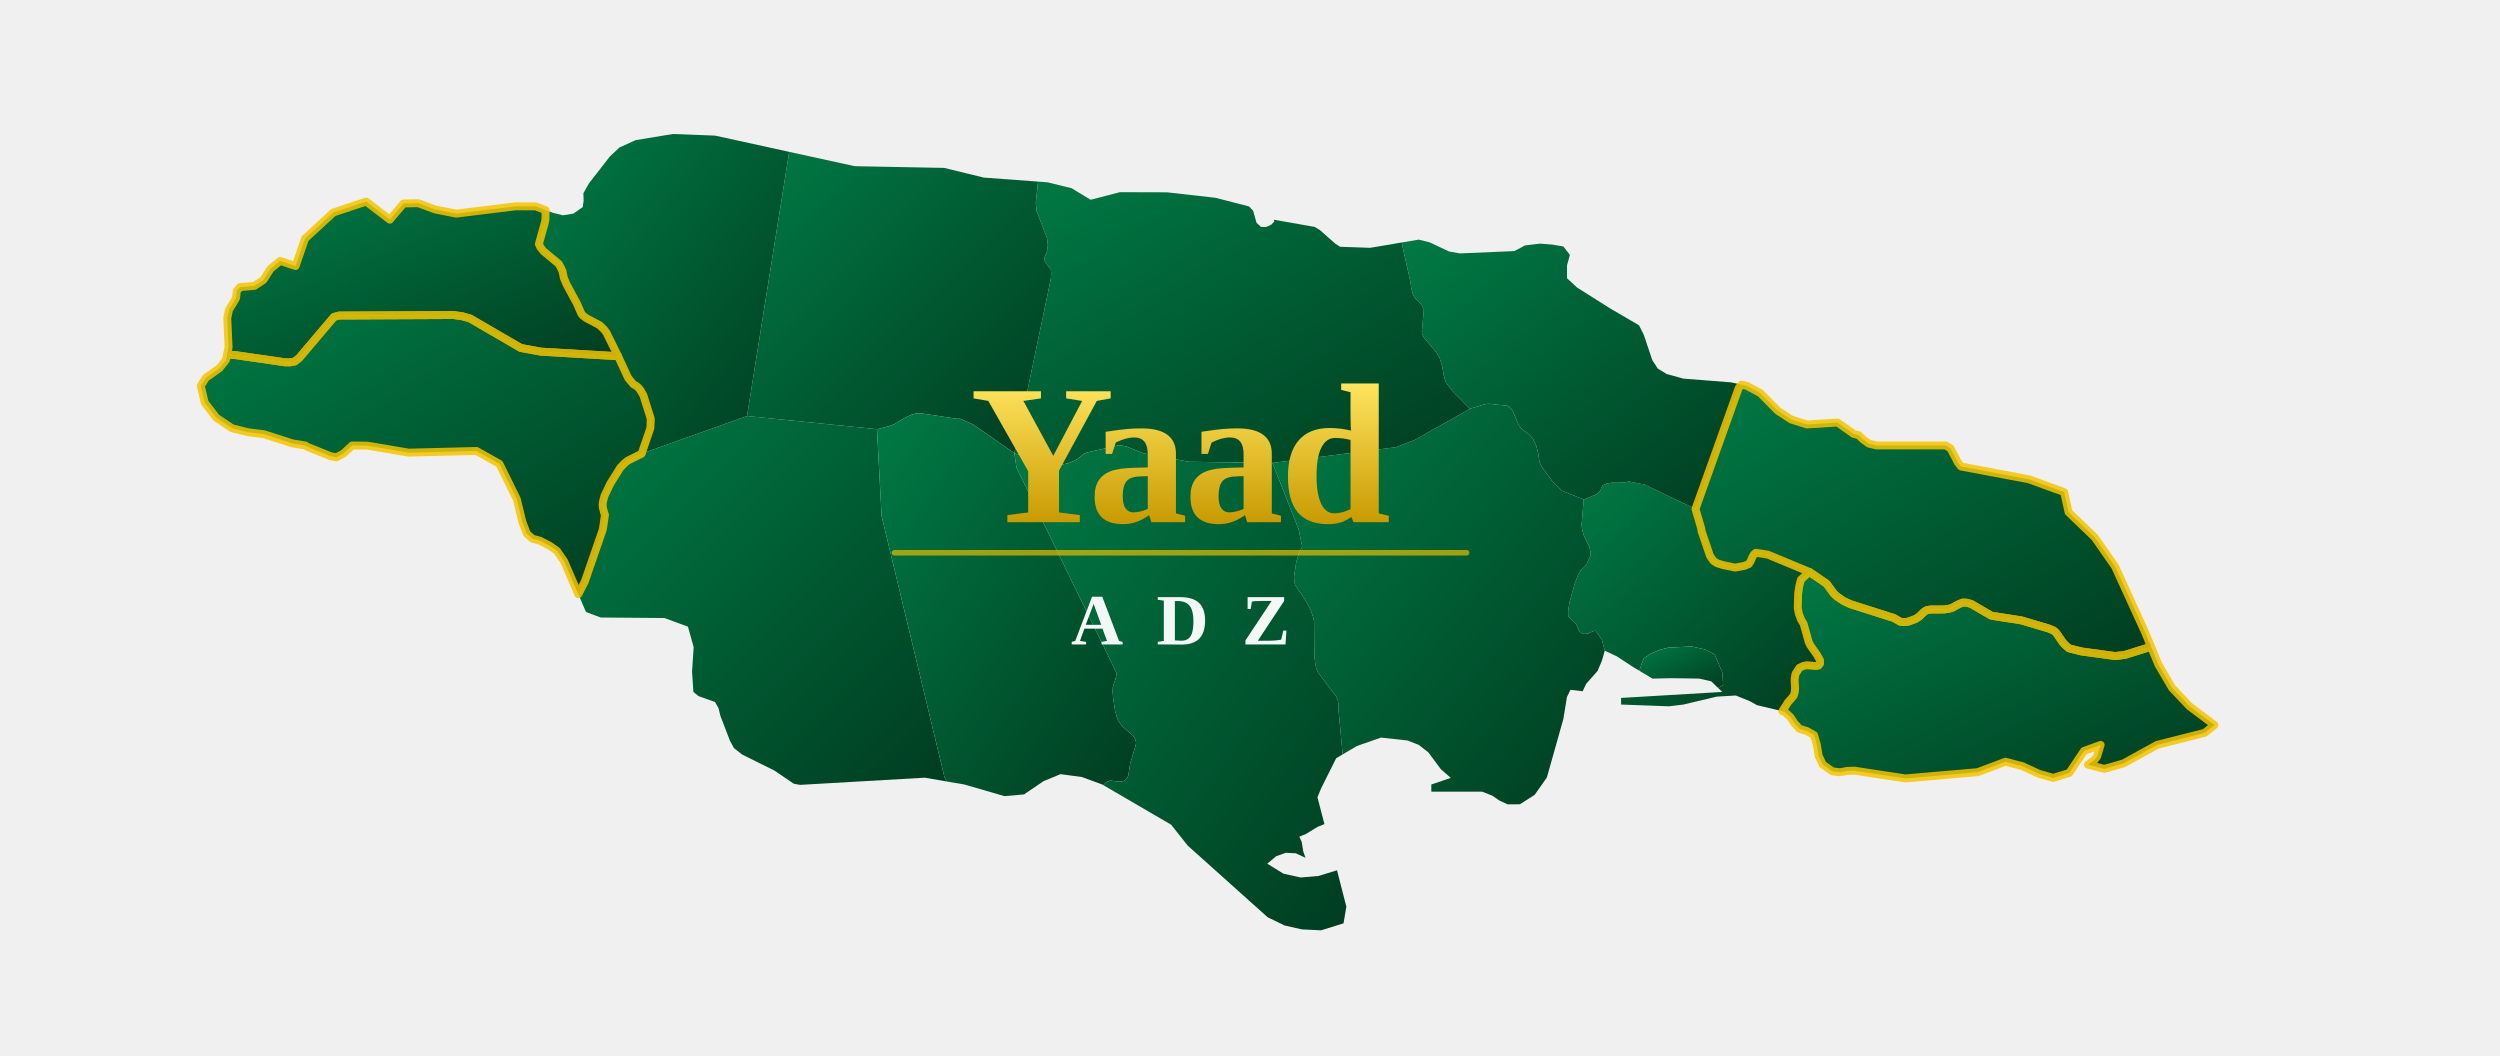
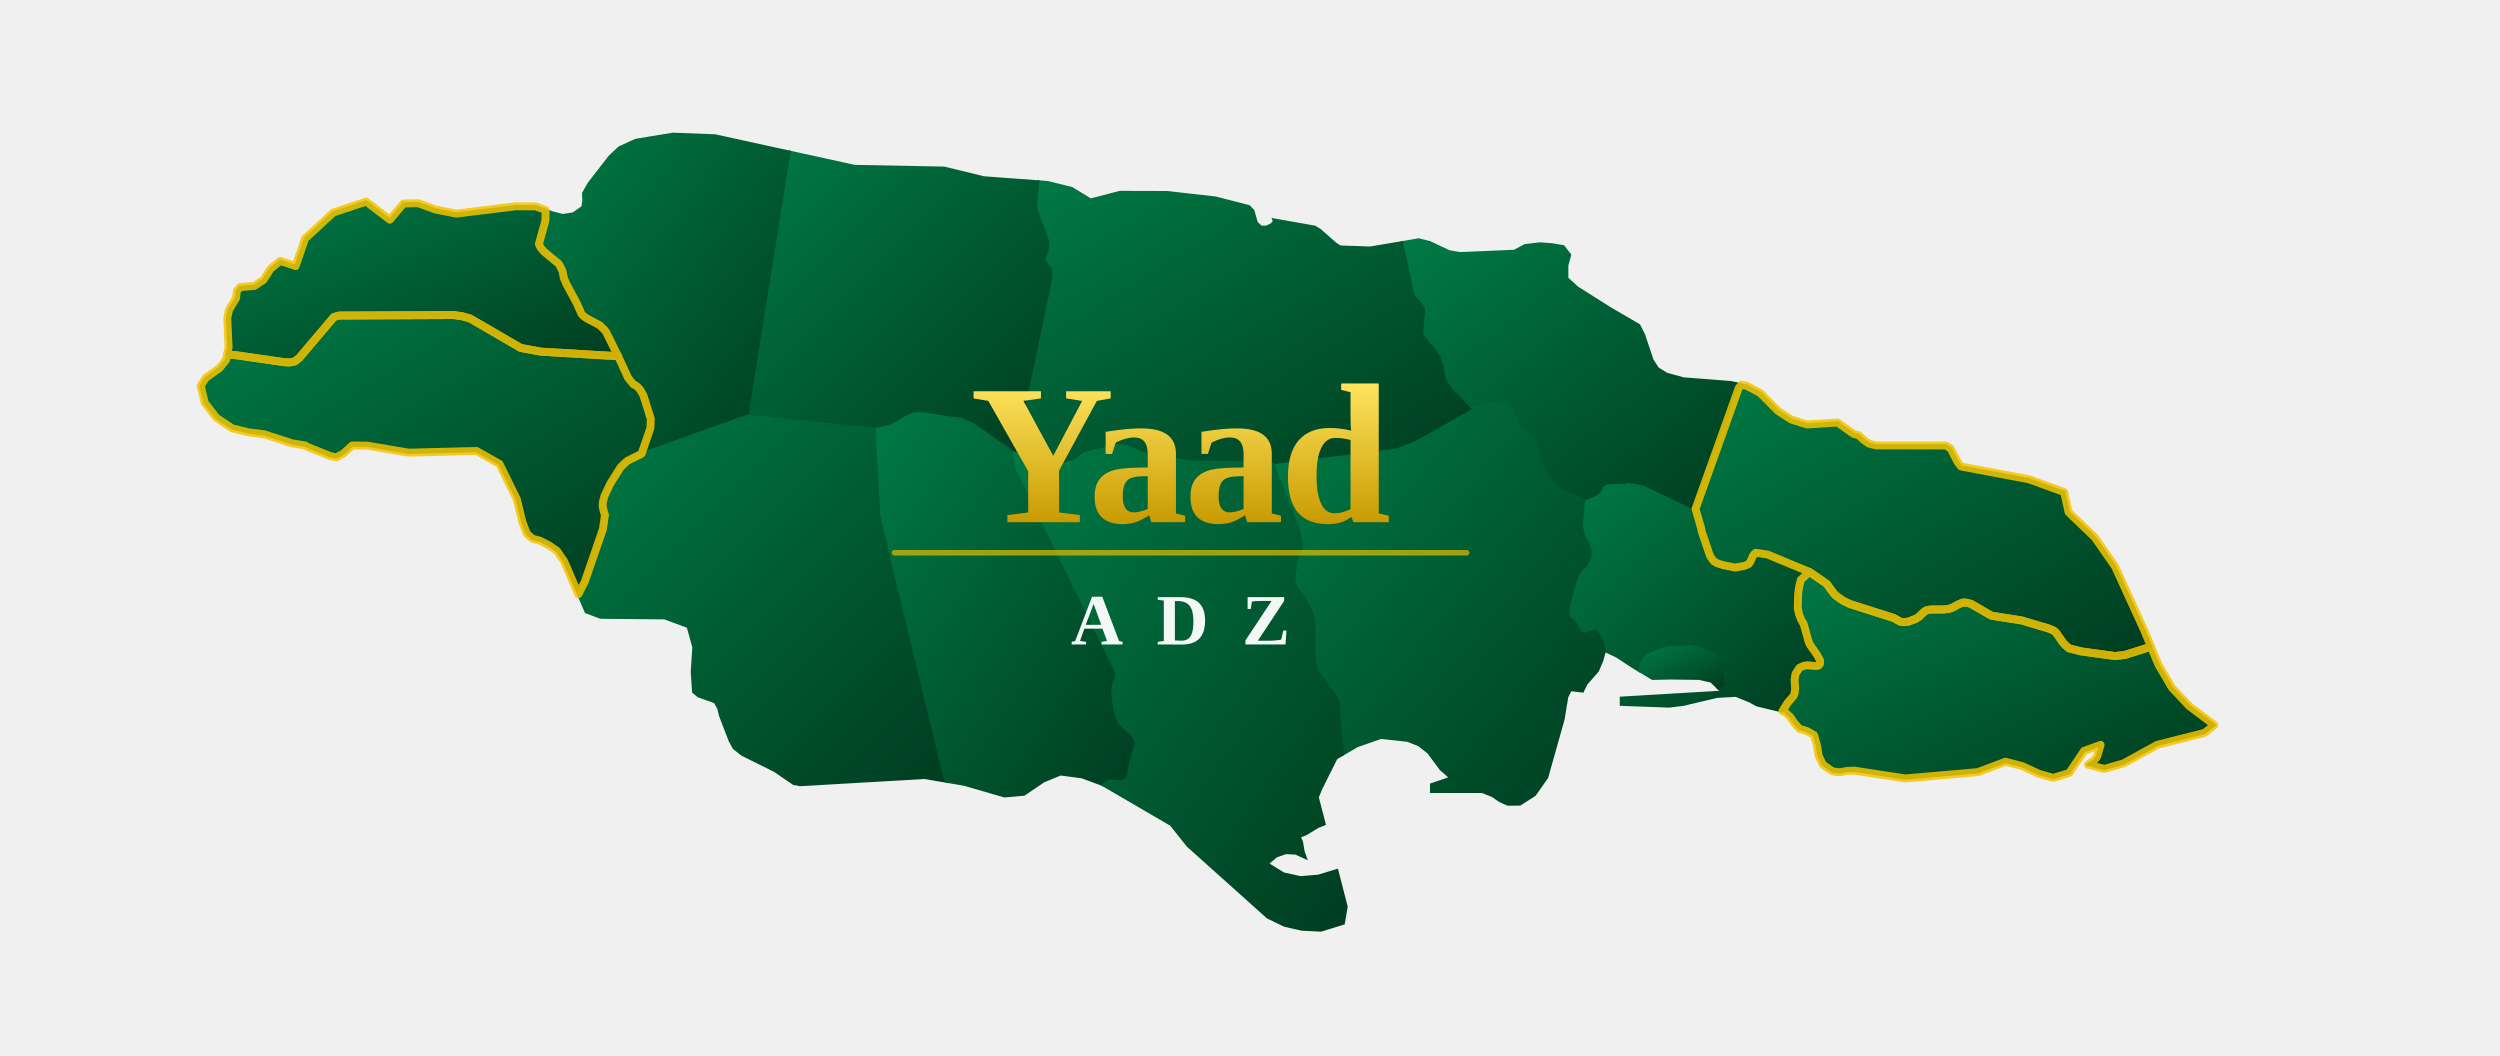
- <svg xmlns="http://www.w3.org/2000/svg" viewBox="0 0 900 380" style="height:38px;width:auto;display:block;" aria-label="Yaad Adz">
+ <svg xmlns="http://www.w3.org/2000/svg" viewBox="0 0 900 380" aria-label="Yaad Adz">
  <g id="jamaica">
    <defs>
      <linearGradient id="nig" x1="0%" y1="0%" x2="100%" y2="100%">
        <stop offset="0%" style="stop-color:#007a45" />
        <stop offset="100%" style="stop-color:#003d20" />
      </linearGradient>
      <linearGradient id="ngg" x1="0%" y1="0%" x2="0%" y2="100%">
        <stop offset="0%" style="stop-color:#ffe45e" />
        <stop offset="100%" style="stop-color:#c89a00" />
      </linearGradient>
    </defs>
    <g transform="translate(72,48) scale(0.95)">
-       <path fill="url(#nig)" stroke="none" d="m 645.668,185.221 1.63,-0.16 2.83,-1.05 1.35,-0.89 1.56,-1.51 0.7,-0.57 0.82,-0.42 1.42,-0.17 4.92,-0.03 1.75,-0.24 1.25,-0.34 2.34,-1.29 1.77,-0.75 1.42,0.07 1.73,0.45 7.67,4.46 11.41,1.79 10.33,3.07 1.86,0.78 0.65,0.53 0.59,0.7 2.28,3.32 0.97,1.02 1.36,1.17 4.73,1.18 12.72,1.74 3.67,-0.43 9.73,-3.03 0.21,-0.07 2.8,6.77 5.14,8.78 6.56,6.96 9.51,7.15 -3.64,2.95 -18.03,4.57 -12.71,6.99 -7.28,2.12 -6.22,-1.61 2.43,-1.76 0.98,-1.25 1.36,-4.49 -6.3,2.31 -5.6,8.35 -6.08,1.85 -5.41,-1.55 -6.29,-2.91 -6.4,-1.65 -10.48,3.94 -27.43,2.38 -19.36,-2.95 -2.81,0.12 -2.63,0.51 -2.85,-0.38 -3.62,-2.52 -1.58,-3.31 -0.71,-4.24 -1.05,-3.64 -2.72,-1.55 -2.81,-0.87 -1.88,-2.06 -1.62,-2.44 -2.16,-1.93 -0.83,-0.2 2.1,-3.31 2.2,-2.53 0.37,-1.17 0.17,-1.6 -0.2,-3.42 0.35,-2.13 1.54,-2.33 1.36,-0.64 1.4,-0.3 3.47,0.3 0.97,-0.18 0.55,-0.71 0,-1.26 -1.13,-2.08 -2.52,-3.58 -0.62,-1.22 -1.92,-6.88 -0.96,-1.63 -0.81,-2.08 -0.47,-2.26 0.14,-5.52 0.45,-2.98 0.6,-2.32 3.21,-2.97 6.54,4.49 2.65,3.62 0.64,0.65 0.73,0.63 2.31,1.58 2.63,1.25 16.52,5.25 2.46,1.42 1.32,0.14 z" />
-       <path fill="url(#nig)" stroke="none" d="m 566.718,142.331 2.18,7.45 0.12,0.93 3.12,9.21 0.43,0.78 1.07,1.43 1.3,0.79 2.26,0.7 4.52,0.94 3.51,-0.64 1.68,-0.7 0.7,-1.08 0.78,-1.82 0.52,-0.8 0.67,-0.57 4.53,0.69 15.76,6.55 -3.21,2.97 -0.6,2.32 -0.45,2.98 -0.14,5.52 0.47,2.26 0.81,2.08 0.96,1.63 1.92,6.88 0.62,1.22 2.52,3.58 1.13,2.08 0,1.26 -0.55,0.71 -0.97,0.18 -3.47,-0.3 -1.4,0.3 -1.36,0.64 -1.54,2.33 -0.35,2.13 0.2,3.42 -0.17,1.6 -0.37,1.17 -2.2,2.53 -2.1,3.31 -9.65,-2.32 -2.61,-1.46 -5.37,-2.18 -7.24,0.43 -12.63,3 -5.4,0.66 -18.2,-0.66 0,-2.51 38.33,-2.27 -1.59,-1.53 1.93,-1.09 -0.31,-4.77 -2.92,-6.81 -3.45,-1.83 -5.18,-1.21 -9,0.45 -2.97,0.78 -3.47,1.43 -2.71,1.77 -0.6,1.35 -1.15,3.42 -2.3,-1.37 -6.21,-4.07 -4.58,-2.17 -1.13,-4.24 -2.38,-3.31 -0.93,0.2 -1.8,0.8 -0.87,0.2 -0.97,0 -0.82,-0.32 -0.64,-0.57 -0.47,-0.77 -0.64,-1.67 -0.37,-0.58 -0.3,-0.39 -2.53,-2.28 -0.04,-2.07 0.48,-3.2 2.07,-7.41 1.21,-3.07 1.07,-1.93 0.7,-0.53 0.65,-0.61 0.59,-0.7 0.45,-0.8 1.18,-2.64 0.06,-1.4 -0.34,-1.81 -2.31,-4.81 -0.55,-2.32 -0.17,-1.42 0.82,-9.62 4.74,-1.95 0.79,-0.65 0.85,-0.98 0.36,-0.95 0.47,-0.88 1.35,-0.61 2.13,-0.37 4.45,-0.02 2,-0.43 5.84,1.15 19.38,9.25 z" />
-       <path fill="url(#nig)" stroke="none" d="m 584.168,95.251 -0.01,0 -1.04,1.19 -16.4,45.89 -19.38,-9.25 -5.84,-1.15 -2,0.43 -4.45,0.02 -2.13,0.37 -1.35,0.61 -0.47,0.88 -0.36,0.95 -0.85,0.98 -0.79,0.65 -4.74,1.95 -8.23,-3.34 -3.7,-3.61 -4.07,-5.62 -0.76,-1.57 -0.43,-3.12 -0.74,-2.97 -1.34,-2.86 -1.49,-1.62 -2.76,-2.02 -1.18,-1.62 -2.1,-5.04 -1.05,-1.33 -1.14,-0.83 -6.69,-0.73 -1.09,0.05 -1,0.2 -5.35,1.63 -6.69,-6.76 -2.32,-3.12 -0.42,-0.97 -0.56,-2.01 -0.49,-3.12 -1.07,-3.39 -1.48,-2.33 -4.33,-5.15 -0.73,-1.36 -0.13,-1.11 0.75,-8.24 -0.64,-1.38 -0.95,-1.34 -1.83,-1.77 -0.72,-1.3 -0.68,-2.64 -0.22,-1.91 -3.01,-13.45 -0.29,-1.66 6.4,-1.09 4.17,1.04 7.29,3.45 4.13,0.74 20.65,-0.88 4.02,-2.14 5.68,-0.69 4.61,0.36 4.26,0.72 2.48,3.2 -1.08,3.9 -0.01,4.96 3.89,3.56 12.42,7.84 10.97,6.41 1.8,3.57 3.24,9.65 2.07,3.18 3.34,2.05 6.35,1.76 18.06,1.41 3.99,0.89 z" />
-       <path fill="url(#nig)" stroke="none" d="m 524.358,138.771 -0.82,9.62 0.17,1.42 0.55,2.32 2.31,4.81 0.34,1.81 -0.06,1.4 -1.18,2.64 -0.45,0.8 -0.59,0.7 -0.65,0.61 -0.7,0.53 -1.07,1.93 -1.21,3.07 -2.07,7.41 -0.48,3.2 0.04,2.07 2.53,2.28 0.3,0.39 0.37,0.58 0.64,1.67 0.47,0.77 0.64,0.57 0.82,0.32 0.97,0 0.87,-0.2 1.8,-0.8 0.93,-0.2 2.38,3.31 1.13,4.24 -1.08,3.78 -1.64,3.88 -4.33,4.9 -1.34,2.82 -4.59,-0.55 -1.35,2.7 -1.37,8.37 -6.24,22.14 -4.63,6.59 -5.59,3.58 -4.6,0.04 -3.04,-1.38 -2.81,-1.91 -3.84,-1.52 -19.28,0 0,-2.72 7.37,-2.51 -3.76,-3.29 -4.72,-6.36 -3.66,-2.86 -4.26,-1.66 -10.05,-1.1 -9.11,3.18 -5.41,3.19 -1.64,-17.54 0.13,-1.19 -0.31,-1.54 -0.61,-1.64 -6.76,-9 -0.45,-0.86 -0.42,-1.01 -0.4,-2.13 -0.28,-2.81 -0.1,-12.81 -0.46,-1.85 -0.84,-2.42 -1.94,-3.62 -1.97,-2.96 -0.57,-0.67 -1.41,-2.23 -0.3,-1.32 -0.1,-1.8 0.81,-5.31 1,-3.43 1.3,-2.61 -1.38,-6.54 -9.91,-25.17 46.79,-5.95 7.1,-2.75 20.95,-11.82 5.35,-1.63 1,-0.2 1.09,-0.05 6.69,0.73 1.14,0.83 1.05,1.33 2.1,5.04 1.18,1.62 2.76,2.02 1.49,1.62 1.34,2.86 0.74,2.97 0.43,3.12 0.76,1.57 4.07,5.62 3.7,3.61 8.23,3.34 z" />
-       <path fill="url(#nig)" stroke="none" d="m 455.428,41.361 0.29,1.66 3.01,13.45 0.22,1.91 0.68,2.64 0.72,1.3 1.83,1.77 0.95,1.34 0.64,1.38 -0.75,8.24 0.13,1.11 0.73,1.36 4.33,5.15 1.48,2.33 1.07,3.39 0.49,3.12 0.56,2.01 0.42,0.97 2.32,3.12 6.69,6.76 -20.95,11.82 -7.1,2.75 -46.79,5.95 -31.59,-0.43 -17.12,-3.15 -6.72,-2.7 -1.79,-0.29 -1.44,-0.03 -11.83,2.7 -0.85,0.4 -2.44,1.93 -1.3,0.74 -2.49,1.03 -1.65,0.3 -1.52,0.07 -8.87,-1.53 -8.2,-2.72 13.85,-66.16 0.1,-1.8 -0.11,-1.68 -1.86,-2.32 -0.49,-1.04 -0.01,-1.32 0.94,-2.31 0.28,-2.13 -0.28,-2.66 -4,-10.41 -0.28,-3.02 0.76,-7.31 0.12,-0.76 3.6,0.27 9.11,2.25 7.19,4.37 11.07,-2.88 17.88,0.05 18.39,2.08 12.67,3.26 1.56,1.65 1.29,4.55 1.69,1.57 2.04,0.02 1.89,-0.9 1.11,-1.17 -0.27,-0.69 15.59,2.74 1.93,1.17 5.88,5.19 1.82,1.17 11.39,0.39 11.99,-2.02 z" />
-       <path fill="url(#nig)" stroke="none" d="m 736.908,188.671 2.43,5.88 -0.21,0.07 -9.73,3.03 -3.67,0.43 -12.72,-1.74 -4.73,-1.18 -1.36,-1.17 -0.97,-1.02 -2.28,-3.32 -0.59,-0.7 -0.65,-0.53 -1.86,-0.78 -10.33,-3.07 -11.41,-1.79 -7.67,-4.46 -1.73,-0.45 -1.42,-0.07 -1.77,0.75 -2.34,1.29 -1.25,0.34 -1.75,0.24 -4.92,0.03 -1.42,0.17 -0.82,0.42 -0.7,0.57 -1.56,1.51 -1.35,0.89 -2.83,1.05 -1.63,0.16 -1.32,-0.14 -2.46,-1.42 -16.52,-5.25 -2.63,-1.25 -2.31,-1.58 -0.73,-0.63 -0.64,-0.65 -2.65,-3.62 -6.54,-4.49 -15.76,-6.55 -4.53,-0.69 -0.67,0.57 -0.52,0.8 -0.78,1.82 -0.7,1.08 -1.68,0.7 -3.51,0.64 -4.52,-0.94 -2.26,-0.7 -1.3,-0.79 -1.07,-1.43 -0.43,-0.78 -3.12,-9.21 -0.12,-0.93 -2.18,-7.45 16.4,-45.89 1.04,-1.19 2,0.44 5.13,2.74 6.64,6.72 5.11,3.32 5.92,1.86 11.59,-0.74 6.07,4.3 1.94,0.5 1.75,1.68 2.14,1.52 2.88,0.69 26.2,0 1.83,1.11 2.74,5.26 1.27,1.61 25.68,4.84 13.35,4.85 1.7,7.63 9.91,9.52 7.7,11.05 11.19,24.52 z" />
-       <path fill="url(#nig)" stroke="none" d="m 575.258,210.161 -0.82,-0.79 -1.76,-1.71 -4.57,-1.04 -10.54,-0.15 -7.15,0.16 -4.99,-2.98 1.15,-3.42 0.6,-1.35 2.71,-1.77 3.47,-1.43 2.97,-0.78 9,-0.45 5.18,1.21 3.45,1.83 2.92,6.81 0.31,4.77 -1.93,1.09 z" />
-       <path fill="url(#nig)" stroke="none" d="m 158.438,84.461 3.82,8.25 2.01,2.42 0.86,0.44 0.72,0.54 0.63,0.69 0.53,0.7 1.03,1.83 2.79,8.88 -0.16,3.49 -3.32,9.71 -5.27,2.63 -1.2,0.99 -1.55,1.57 -3.84,6.13 -2.22,4.66 -0.58,2.27 -0.12,1.1 0.08,1.03 0.49,1.93 0.32,0.88 -0.79,5.44 -6.87,19.87 -2.43,4.74 -5.35,-12.44 -2.76,-4 -2.99,-2.08 -3.48,-1.78 -2.79,-0.73 -2.15,-1.93 -1.68,-4.43 -2.13,-8.7 -6.56,-13.31 -8.69,-4.89 -25.69,0.64 -15.69,-2.66 -5.73,-0.06 -3.28,3.02 -2.69,1.48 -2.35,-0.49 -8.59,-3.47 -0.87,-0.54 -4.88,-0.79 -10.74,-3.46 -6.02,-0.76 -6.13,-1.52 -5.94,-3.99 -4.37,-5.66 -1.54,-6.41 1.93,-3.05 5.17,-3.66 2.45,-3.08 0.44,-2.11 3.16,0.25 18.83,2.73 1.89,0.02 1.79,-0.36 1.72,-1.37 13.1,-15.48 1.98,-0.53 43.33,-0.2 3.23,0.45 3.05,0.86 19.21,11.17 7.64,1.4 29.25,1.73 z" />
-       <path fill="url(#nig)" stroke="none" d="m 317.608,18.291 -0.12,0.76 -0.76,7.31 0.28,3.02 4,10.41 0.28,2.66 -0.28,2.13 -0.94,2.31 0.01,1.32 0.49,1.04 1.86,2.32 0.11,1.68 -0.1,1.8 -13.85,66.16 -15.59,-10.87 -5,-2.21 -1.11,0.04 -13.34,-2.01 -2.01,-0.06 -1.95,0.53 -2.55,1.2 -3.87,2.36 -2.14,0.8 -4.49,1.13 -49.24,-4.99 15.88,-99.47 0.13,-0.64 24.77,5.43 33.95,0.65 15,3.67 20.58,1.52 z" />
-       <path fill="url(#nig)" stroke="none" d="m 223.308,7.021 -0.13,0.64 -15.88,99.47 -39.95,14.28 3.32,-9.71 0.16,-3.49 -2.79,-8.88 -1.03,-1.83 -0.53,-0.7 -0.63,-0.69 -0.72,-0.54 -0.86,-0.44 -2.01,-2.42 -3.82,-8.25 -4.43,-8.95 -0.87,-1.17 -1.73,-1.65 -4.87,-2.57 -1.26,-0.91 -0.72,-0.77 -1.74,-3.97 -3.94,-7.29 -0.98,-2.3 -0.54,-2.65 -0.86,-1.79 -0.58,-1 -5.68,-4.71 -1.19,-1.47 -0.63,-1.3 2.3,-8.25 0.19,-1.11 0.05,-3.5 2.7,0.99 3.86,0.97 3.98,-0.63 3.54,-2.51 0.34,-2.41 -0.1,-2.82 2.16,-3.8 7.9,-10.15 3.6,-3.37 6.16,-2.8 14.11,-2.32 15.99,0.61 28.1,6.16 z" />
-       <path fill="url(#nig)" stroke="none" d="m 256.538,112.121 1.76,32.93 23.81,98.91 0.86,1.65 -8.31,-1.43 -47.28,2.72 -2.39,-0.45 -7.27,-4.95 -12.28,-6.1 -3.08,-2.42 -1.52,-2.78 -3.62,-9.4 -0.73,-2.97 -1.32,-2.33 -6.24,-2.23 -1.96,-1.59 -0.51,-7.7 0.62,-9.25 -2.17,-7.78 -8.88,-3.27 -24.19,-0.21 -5.57,-2.08 -2.91,-6.75 2.43,-4.74 6.87,-19.87 0.79,-5.44 -0.32,-0.88 -0.49,-1.93 -0.08,-1.03 0.12,-1.1 0.58,-2.27 2.22,-4.66 3.84,-6.13 1.55,-1.57 1.2,-0.99 5.27,-2.63 39.95,-14.28 49.24,4.99 z" />
-       <path fill="url(#nig)" stroke="none" d="m 286.888,108.171 1.11,-0.04 5,2.21 15.59,10.87 0.83,5.47 37.98,77.98 -0.48,2.08 -0.98,2.89 -0.11,1.78 0.18,2.48 0.77,4.97 0.61,2.22 0.6,1.58 1.62,2.15 3.99,3.46 0.77,1.29 0.35,1.22 -0.15,1.16 -2.07,6.83 -0.71,4.48 -0.38,0.95 -0.58,0.68 -0.72,0.51 -0.92,0.2 -1.08,0.06 -3.11,-0.38 -1.01,0.31 -0.71,0.47 -0.99,0.93 -0.36,-0.21 -7.72,-2.85 -8.13,-1.08 -6.43,2.66 -7.39,5.01 -7.4,0.66 -15.23,-4.42 -6.66,-1.14 -0.86,-1.65 -23.81,-98.91 -1.76,-32.93 4.49,-1.13 2.14,-0.8 3.87,-2.36 2.55,-1.2 1.95,-0.53 2.01,0.06 13.34,2.01 z" />
-       <path fill="url(#nig)" stroke="none" d="m 130.958,29.101 -0.05,3.5 -0.19,1.11 -2.3,8.25 0.63,1.3 1.19,1.47 5.68,4.71 0.58,1 0.86,1.79 0.54,2.65 0.98,2.3 3.94,7.29 1.74,3.97 0.72,0.77 1.26,0.91 4.87,2.57 1.73,1.65 0.87,1.17 4.43,8.95 -29.25,-1.73 -7.64,-1.4 -19.21,-11.17 -3.05,-0.86 -3.23,-0.45 -43.33,0.2 -1.98,0.53 -13.1,15.48 -1.72,1.37 -1.79,0.36 -1.89,-0.02 -18.83,-2.73 -3.16,-0.25 0.58,-2.73 -0.5,-11.08 0.67,-3.14 2.65,-4.35 0.3,-2.77 1.22,-1.45 5.43,-0.45 3.4,-2.23 2.77,-4.31 3.6,-2.93 5.85,1.94 3.6,-10.41 10.71,-9.88 12.44,-4.13 8.97,6.85 5.18,-6.13 5.54,-0.12 6.48,2.39 7.93,1.57 22.58,-2.78 7.53,0.04 3.77,1.41 z" />
-       <path fill="url(#nig)" stroke="none" d="m 406.398,124.891 9.91,25.17 1.38,6.54 -1.3,2.61 -1,3.43 -0.81,5.31 0.1,1.8 0.3,1.32 1.41,2.23 0.57,0.67 1.97,2.96 1.94,3.62 0.84,2.42 0.46,1.85 0.1,12.81 0.28,2.81 0.4,2.13 0.42,1.01 0.45,0.86 6.76,9 0.61,1.64 0.31,1.54 -0.13,1.19 1.64,17.54 -2.46,1.46 -5.73,11.46 -1.36,3.34 2.64,10.16 -2.54,1.01 -4.43,2.7 -2.56,1.07 0.91,1.93 0.61,3.71 0.85,2.33 -3.73,-1.7 -3.75,-0.18 -3.64,1.29 -3.37,2.84 6.13,3.79 6.47,1.43 6.79,-0.57 7.03,-2.15 3.54,13.78 -1.07,6.32 -8.53,2.65 -7.27,-0.36 -6.51,-1.47 -6.44,-3.12 -30.3,-27.16 -6.28,-7.92 -25.72,-15 0.99,-0.93 0.71,-0.47 1.01,-0.31 3.11,0.38 1.08,-0.06 0.92,-0.2 0.72,-0.51 0.58,-0.68 0.38,-0.95 0.71,-4.48 2.07,-6.83 0.15,-1.16 -0.35,-1.22 -0.77,-1.29 -3.99,-3.46 -1.62,-2.15 -0.6,-1.58 -0.61,-2.22 -0.77,-4.97 -0.18,-2.48 0.11,-1.78 0.98,-2.89 0.48,-2.08 -37.98,-77.98 -0.83,-5.47 8.2,2.72 8.87,1.53 1.52,-0.07 1.65,-0.3 2.49,-1.03 1.3,-0.74 2.44,-1.93 0.85,-0.4 11.83,-2.7 1.44,0.03 1.79,0.29 6.72,2.7 17.12,3.15 31.59,0.43 z" />
+       <path fill="url(#nig)" stroke="url(#nig)" stroke-width="1" d="m 645.668,185.221 1.63,-0.16 2.83,-1.05 1.35,-0.89 1.56,-1.51 0.7,-0.57 0.82,-0.42 1.42,-0.17 4.92,-0.03 1.75,-0.24 1.25,-0.34 2.34,-1.29 1.77,-0.75 1.42,0.07 1.73,0.45 7.67,4.46 11.41,1.79 10.33,3.07 1.86,0.78 0.65,0.53 0.59,0.7 2.28,3.32 0.97,1.02 1.36,1.17 4.73,1.18 12.72,1.74 3.67,-0.43 9.73,-3.03 0.21,-0.07 2.8,6.77 5.14,8.78 6.56,6.96 9.51,7.15 -3.64,2.95 -18.03,4.57 -12.71,6.99 -7.28,2.12 -6.22,-1.61 2.43,-1.76 0.98,-1.25 1.36,-4.49 -6.3,2.31 -5.6,8.35 -6.08,1.85 -5.41,-1.55 -6.29,-2.91 -6.4,-1.65 -10.48,3.94 -27.43,2.38 -19.36,-2.95 -2.81,0.12 -2.63,0.51 -2.85,-0.38 -3.62,-2.52 -1.58,-3.31 -0.71,-4.24 -1.05,-3.64 -2.72,-1.55 -2.81,-0.87 -1.88,-2.06 -1.62,-2.44 -2.16,-1.93 -0.83,-0.2 2.1,-3.31 2.2,-2.53 0.37,-1.17 0.17,-1.6 -0.2,-3.42 0.35,-2.13 1.54,-2.33 1.36,-0.64 1.4,-0.3 3.47,0.3 0.97,-0.18 0.55,-0.71 0,-1.26 -1.13,-2.08 -2.52,-3.58 -0.62,-1.22 -1.92,-6.88 -0.96,-1.63 -0.81,-2.08 -0.47,-2.26 0.14,-5.52 0.45,-2.98 0.6,-2.32 3.21,-2.97 6.54,4.49 2.65,3.62 0.64,0.65 0.73,0.63 2.31,1.58 2.63,1.25 16.52,5.25 2.46,1.42 1.32,0.14 z" />
+       <path fill="url(#nig)" stroke="url(#nig)" stroke-width="1" d="m 566.718,142.331 2.18,7.45 0.12,0.93 3.12,9.21 0.43,0.78 1.07,1.43 1.3,0.79 2.26,0.7 4.52,0.94 3.51,-0.64 1.68,-0.7 0.7,-1.08 0.78,-1.82 0.52,-0.8 0.67,-0.57 4.53,0.69 15.76,6.55 -3.21,2.97 -0.6,2.32 -0.45,2.98 -0.14,5.52 0.47,2.26 0.81,2.08 0.96,1.63 1.92,6.88 0.62,1.22 2.52,3.58 1.13,2.08 0,1.26 -0.55,0.71 -0.97,0.18 -3.47,-0.3 -1.4,0.3 -1.36,0.64 -1.54,2.33 -0.35,2.13 0.2,3.42 -0.17,1.6 -0.37,1.17 -2.2,2.53 -2.1,3.31 -9.65,-2.32 -2.61,-1.46 -5.37,-2.18 -7.24,0.43 -12.63,3 -5.4,0.66 -18.2,-0.66 0,-2.51 38.33,-2.27 -1.59,-1.53 1.93,-1.09 -0.31,-4.77 -2.92,-6.81 -3.45,-1.83 -5.18,-1.21 -9,0.45 -2.97,0.78 -3.47,1.43 -2.71,1.77 -0.6,1.35 -1.15,3.42 -2.3,-1.37 -6.21,-4.07 -4.58,-2.17 -1.13,-4.24 -2.38,-3.31 -0.93,0.2 -1.8,0.8 -0.87,0.2 -0.97,0 -0.82,-0.32 -0.64,-0.57 -0.47,-0.77 -0.64,-1.67 -0.37,-0.58 -0.3,-0.39 -2.53,-2.28 -0.04,-2.07 0.48,-3.2 2.07,-7.41 1.21,-3.07 1.07,-1.93 0.7,-0.53 0.65,-0.61 0.59,-0.7 0.45,-0.8 1.18,-2.64 0.06,-1.4 -0.34,-1.81 -2.31,-4.81 -0.55,-2.32 -0.17,-1.42 0.82,-9.62 4.74,-1.95 0.79,-0.65 0.85,-0.98 0.36,-0.95 0.47,-0.88 1.35,-0.61 2.13,-0.37 4.45,-0.02 2,-0.43 5.84,1.15 19.38,9.25 z" />
+       <path fill="url(#nig)" stroke="url(#nig)" stroke-width="1" d="m 584.168,95.251 -0.01,0 -1.04,1.19 -16.4,45.89 -19.38,-9.25 -5.84,-1.15 -2,0.43 -4.45,0.02 -2.13,0.37 -1.35,0.61 -0.47,0.88 -0.36,0.95 -0.85,0.98 -0.79,0.65 -4.74,1.95 -8.23,-3.34 -3.7,-3.61 -4.07,-5.62 -0.76,-1.57 -0.43,-3.12 -0.74,-2.97 -1.34,-2.86 -1.49,-1.62 -2.76,-2.02 -1.18,-1.62 -2.1,-5.04 -1.05,-1.33 -1.14,-0.83 -6.69,-0.73 -1.09,0.05 -1,0.2 -5.35,1.63 -6.69,-6.76 -2.32,-3.12 -0.42,-0.97 -0.56,-2.01 -0.49,-3.12 -1.07,-3.39 -1.48,-2.33 -4.33,-5.15 -0.73,-1.36 -0.13,-1.11 0.75,-8.24 -0.64,-1.38 -0.95,-1.34 -1.83,-1.77 -0.72,-1.3 -0.68,-2.64 -0.22,-1.91 -3.01,-13.45 -0.29,-1.66 6.4,-1.09 4.17,1.04 7.29,3.45 4.13,0.74 20.65,-0.88 4.02,-2.14 5.68,-0.69 4.61,0.36 4.26,0.72 2.48,3.2 -1.08,3.9 -0.01,4.96 3.89,3.56 12.42,7.84 10.97,6.41 1.8,3.57 3.24,9.65 2.07,3.18 3.34,2.05 6.35,1.76 18.06,1.41 3.99,0.89 z" />
+       <path fill="url(#nig)" stroke="url(#nig)" stroke-width="1" d="m 524.358,138.771 -0.82,9.62 0.17,1.42 0.55,2.32 2.31,4.81 0.34,1.81 -0.06,1.4 -1.18,2.64 -0.45,0.8 -0.59,0.7 -0.65,0.61 -0.7,0.53 -1.07,1.93 -1.21,3.07 -2.07,7.41 -0.48,3.2 0.04,2.07 2.53,2.28 0.3,0.39 0.37,0.58 0.64,1.67 0.47,0.77 0.64,0.57 0.82,0.32 0.97,0 0.87,-0.2 1.8,-0.8 0.93,-0.2 2.38,3.31 1.13,4.24 -1.08,3.78 -1.64,3.88 -4.33,4.9 -1.34,2.82 -4.59,-0.55 -1.35,2.7 -1.37,8.37 -6.24,22.14 -4.63,6.59 -5.59,3.58 -4.6,0.04 -3.04,-1.38 -2.81,-1.91 -3.84,-1.52 -19.28,0 0,-2.72 7.37,-2.51 -3.76,-3.29 -4.72,-6.36 -3.66,-2.86 -4.26,-1.66 -10.05,-1.1 -9.11,3.18 -5.41,3.19 -1.64,-17.54 0.13,-1.19 -0.31,-1.54 -0.61,-1.64 -6.76,-9 -0.45,-0.86 -0.42,-1.01 -0.4,-2.13 -0.28,-2.81 -0.1,-12.81 -0.46,-1.85 -0.84,-2.42 -1.94,-3.62 -1.97,-2.96 -0.57,-0.67 -1.41,-2.23 -0.3,-1.32 -0.1,-1.8 0.81,-5.31 1,-3.43 1.3,-2.61 -1.38,-6.54 -9.91,-25.17 46.79,-5.95 7.1,-2.75 20.95,-11.82 5.35,-1.63 1,-0.2 1.09,-0.05 6.69,0.73 1.14,0.83 1.05,1.33 2.1,5.04 1.18,1.62 2.76,2.02 1.49,1.62 1.34,2.86 0.74,2.97 0.43,3.12 0.76,1.57 4.07,5.62 3.7,3.61 8.23,3.34 z" />
+       <path fill="url(#nig)" stroke="url(#nig)" stroke-width="1" d="m 455.428,41.361 0.29,1.66 3.01,13.45 0.22,1.91 0.68,2.64 0.72,1.3 1.83,1.77 0.95,1.34 0.64,1.38 -0.75,8.24 0.13,1.11 0.73,1.36 4.33,5.15 1.48,2.33 1.07,3.39 0.49,3.12 0.56,2.01 0.42,0.97 2.32,3.12 6.69,6.76 -20.95,11.82 -7.1,2.75 -46.79,5.95 -31.59,-0.43 -17.12,-3.15 -6.72,-2.7 -1.79,-0.29 -1.44,-0.03 -11.83,2.7 -0.85,0.4 -2.44,1.93 -1.3,0.74 -2.49,1.03 -1.65,0.3 -1.52,0.07 -8.87,-1.53 -8.2,-2.72 13.85,-66.16 0.1,-1.8 -0.11,-1.68 -1.86,-2.32 -0.49,-1.04 -0.01,-1.32 0.94,-2.31 0.28,-2.13 -0.28,-2.66 -4,-10.41 -0.28,-3.02 0.76,-7.31 0.12,-0.76 3.6,0.27 9.11,2.25 7.19,4.37 11.07,-2.88 17.88,0.05 18.39,2.08 12.67,3.26 1.56,1.65 1.29,4.55 1.69,1.57 2.04,0.02 1.89,-0.9 1.11,-1.17 -0.27,-0.69 15.59,2.74 1.93,1.17 5.88,5.19 1.82,1.17 11.39,0.39 11.99,-2.02 z" />
+       <path fill="url(#nig)" stroke="url(#nig)" stroke-width="1" d="m 736.908,188.671 2.43,5.88 -0.21,0.07 -9.73,3.03 -3.67,0.43 -12.72,-1.74 -4.73,-1.18 -1.36,-1.17 -0.97,-1.02 -2.28,-3.32 -0.59,-0.7 -0.65,-0.53 -1.86,-0.78 -10.33,-3.07 -11.41,-1.79 -7.67,-4.46 -1.73,-0.45 -1.42,-0.07 -1.77,0.75 -2.34,1.29 -1.25,0.34 -1.75,0.24 -4.92,0.03 -1.42,0.17 -0.82,0.42 -0.7,0.57 -1.56,1.51 -1.35,0.89 -2.83,1.05 -1.63,0.16 -1.32,-0.14 -2.46,-1.42 -16.52,-5.25 -2.63,-1.25 -2.31,-1.58 -0.73,-0.63 -0.64,-0.65 -2.65,-3.62 -6.54,-4.49 -15.76,-6.55 -4.53,-0.69 -0.67,0.57 -0.52,0.8 -0.78,1.82 -0.7,1.08 -1.68,0.7 -3.51,0.64 -4.52,-0.94 -2.26,-0.7 -1.3,-0.79 -1.07,-1.43 -0.43,-0.78 -3.12,-9.21 -0.12,-0.93 -2.18,-7.45 16.4,-45.89 1.04,-1.19 2,0.44 5.13,2.74 6.64,6.72 5.11,3.32 5.92,1.86 11.59,-0.74 6.07,4.3 1.94,0.5 1.75,1.68 2.14,1.52 2.88,0.69 26.2,0 1.83,1.11 2.74,5.26 1.27,1.61 25.68,4.84 13.35,4.85 1.7,7.63 9.91,9.52 7.7,11.05 11.19,24.52 z" />
+       <path fill="url(#nig)" stroke="url(#nig)" stroke-width="1" d="m 575.258,210.161 -0.82,-0.79 -1.76,-1.71 -4.57,-1.04 -10.54,-0.15 -7.15,0.16 -4.99,-2.98 1.15,-3.42 0.6,-1.35 2.71,-1.77 3.47,-1.43 2.97,-0.78 9,-0.45 5.18,1.21 3.45,1.83 2.92,6.81 0.31,4.77 -1.93,1.09 z" />
+       <path fill="url(#nig)" stroke="url(#nig)" stroke-width="1" d="m 158.438,84.461 3.82,8.25 2.01,2.42 0.86,0.44 0.72,0.54 0.63,0.69 0.53,0.7 1.03,1.83 2.79,8.88 -0.16,3.49 -3.32,9.71 -5.27,2.63 -1.2,0.99 -1.55,1.57 -3.84,6.13 -2.22,4.66 -0.58,2.27 -0.12,1.1 0.08,1.03 0.49,1.93 0.32,0.88 -0.79,5.44 -6.87,19.87 -2.43,4.74 -5.35,-12.44 -2.76,-4 -2.99,-2.08 -3.48,-1.78 -2.79,-0.73 -2.15,-1.93 -1.68,-4.43 -2.13,-8.7 -6.56,-13.31 -8.69,-4.89 -25.69,0.64 -15.69,-2.66 -5.73,-0.06 -3.28,3.02 -2.69,1.48 -2.35,-0.49 -8.59,-3.47 -0.87,-0.54 -4.88,-0.79 -10.74,-3.46 -6.02,-0.76 -6.13,-1.52 -5.94,-3.99 -4.37,-5.66 -1.54,-6.41 1.93,-3.05 5.17,-3.66 2.45,-3.08 0.44,-2.11 3.16,0.25 18.83,2.73 1.89,0.02 1.79,-0.36 1.72,-1.37 13.1,-15.48 1.98,-0.53 43.33,-0.2 3.23,0.45 3.05,0.86 19.21,11.17 7.64,1.4 29.25,1.73 z" />
+       <path fill="url(#nig)" stroke="url(#nig)" stroke-width="1" d="m 317.608,18.291 -0.12,0.76 -0.76,7.31 0.28,3.02 4,10.41 0.28,2.66 -0.28,2.13 -0.94,2.31 0.01,1.32 0.49,1.04 1.86,2.32 0.11,1.68 -0.1,1.8 -13.85,66.16 -15.59,-10.87 -5,-2.21 -1.11,0.04 -13.34,-2.01 -2.01,-0.06 -1.95,0.53 -2.55,1.2 -3.87,2.36 -2.14,0.8 -4.49,1.13 -49.24,-4.99 15.88,-99.47 0.13,-0.64 24.77,5.43 33.95,0.65 15,3.67 20.58,1.52 z" />
+       <path fill="url(#nig)" stroke="url(#nig)" stroke-width="1" d="m 223.308,7.021 -0.13,0.64 -15.88,99.47 -39.95,14.28 3.32,-9.71 0.16,-3.49 -2.79,-8.88 -1.03,-1.83 -0.53,-0.7 -0.63,-0.69 -0.72,-0.54 -0.86,-0.44 -2.01,-2.42 -3.82,-8.25 -4.43,-8.95 -0.87,-1.17 -1.73,-1.65 -4.87,-2.57 -1.26,-0.91 -0.72,-0.77 -1.74,-3.97 -3.94,-7.29 -0.98,-2.3 -0.54,-2.65 -0.86,-1.79 -0.58,-1 -5.68,-4.71 -1.19,-1.47 -0.63,-1.3 2.3,-8.25 0.19,-1.11 0.05,-3.5 2.7,0.99 3.86,0.97 3.98,-0.63 3.54,-2.51 0.34,-2.41 -0.1,-2.82 2.16,-3.8 7.9,-10.15 3.6,-3.37 6.16,-2.8 14.11,-2.32 15.99,0.61 28.1,6.16 z" />
+       <path fill="url(#nig)" stroke="url(#nig)" stroke-width="1" d="m 256.538,112.121 1.76,32.93 23.81,98.91 0.86,1.65 -8.31,-1.43 -47.28,2.72 -2.39,-0.45 -7.27,-4.95 -12.28,-6.1 -3.08,-2.42 -1.52,-2.78 -3.62,-9.4 -0.73,-2.97 -1.32,-2.33 -6.24,-2.23 -1.96,-1.59 -0.51,-7.7 0.62,-9.25 -2.17,-7.78 -8.88,-3.27 -24.19,-0.21 -5.57,-2.08 -2.91,-6.75 2.43,-4.74 6.87,-19.87 0.79,-5.44 -0.32,-0.88 -0.49,-1.93 -0.08,-1.03 0.12,-1.1 0.58,-2.27 2.22,-4.66 3.84,-6.13 1.55,-1.57 1.2,-0.99 5.27,-2.63 39.95,-14.28 49.24,4.99 z" />
+       <path fill="url(#nig)" stroke="url(#nig)" stroke-width="1" d="m 286.888,108.171 1.11,-0.04 5,2.21 15.59,10.87 0.83,5.47 37.98,77.98 -0.48,2.08 -0.98,2.89 -0.11,1.78 0.18,2.48 0.77,4.97 0.61,2.22 0.6,1.58 1.62,2.15 3.99,3.46 0.77,1.29 0.35,1.22 -0.15,1.16 -2.07,6.83 -0.71,4.48 -0.38,0.95 -0.58,0.68 -0.72,0.51 -0.92,0.2 -1.08,0.06 -3.11,-0.38 -1.01,0.31 -0.71,0.47 -0.99,0.93 -0.36,-0.21 -7.72,-2.85 -8.13,-1.08 -6.43,2.66 -7.39,5.01 -7.4,0.66 -15.23,-4.42 -6.66,-1.14 -0.86,-1.65 -23.81,-98.91 -1.76,-32.93 4.49,-1.13 2.14,-0.8 3.87,-2.36 2.55,-1.2 1.95,-0.53 2.01,0.06 13.34,2.01 z" />
+       <path fill="url(#nig)" stroke="url(#nig)" stroke-width="1" d="m 130.958,29.101 -0.05,3.5 -0.19,1.11 -2.3,8.25 0.63,1.3 1.19,1.47 5.68,4.71 0.58,1 0.86,1.79 0.54,2.65 0.98,2.3 3.94,7.29 1.74,3.97 0.72,0.77 1.26,0.91 4.87,2.57 1.73,1.65 0.87,1.17 4.43,8.95 -29.25,-1.73 -7.64,-1.4 -19.21,-11.17 -3.05,-0.86 -3.23,-0.45 -43.33,0.2 -1.98,0.53 -13.1,15.48 -1.72,1.37 -1.79,0.36 -1.89,-0.02 -18.83,-2.73 -3.16,-0.25 0.58,-2.73 -0.5,-11.08 0.67,-3.14 2.65,-4.35 0.3,-2.77 1.22,-1.45 5.43,-0.45 3.4,-2.23 2.77,-4.31 3.6,-2.93 5.85,1.94 3.6,-10.41 10.71,-9.88 12.44,-4.13 8.97,6.85 5.18,-6.13 5.54,-0.12 6.48,2.39 7.93,1.57 22.58,-2.78 7.53,0.04 3.77,1.41 z" />
+       <path fill="url(#nig)" stroke="url(#nig)" stroke-width="1" d="m 406.398,124.891 9.91,25.17 1.38,6.54 -1.3,2.61 -1,3.43 -0.81,5.31 0.1,1.8 0.3,1.32 1.41,2.23 0.57,0.67 1.97,2.96 1.94,3.62 0.84,2.42 0.46,1.85 0.1,12.81 0.28,2.81 0.4,2.13 0.42,1.01 0.45,0.86 6.76,9 0.61,1.64 0.31,1.54 -0.13,1.19 1.64,17.54 -2.46,1.46 -5.73,11.46 -1.36,3.34 2.64,10.16 -2.54,1.01 -4.43,2.7 -2.56,1.07 0.91,1.93 0.61,3.71 0.85,2.33 -3.73,-1.7 -3.75,-0.18 -3.64,1.29 -3.37,2.84 6.13,3.79 6.47,1.43 6.79,-0.57 7.03,-2.15 3.54,13.78 -1.07,6.32 -8.53,2.65 -7.27,-0.36 -6.51,-1.47 -6.44,-3.12 -30.3,-27.16 -6.28,-7.92 -25.72,-15 0.99,-0.93 0.71,-0.47 1.01,-0.31 3.11,0.38 1.08,-0.06 0.92,-0.2 0.72,-0.51 0.58,-0.68 0.38,-0.95 0.71,-4.48 2.07,-6.83 0.15,-1.16 -0.35,-1.22 -0.77,-1.29 -3.99,-3.46 -1.62,-2.15 -0.6,-1.58 -0.61,-2.22 -0.77,-4.97 -0.18,-2.48 0.11,-1.78 0.98,-2.89 0.48,-2.08 -37.98,-77.98 -0.83,-5.47 8.2,2.72 8.87,1.53 1.52,-0.07 1.65,-0.3 2.49,-1.03 1.3,-0.74 2.44,-1.93 0.85,-0.4 11.83,-2.7 1.44,0.03 1.79,0.29 6.72,2.7 17.12,3.15 31.59,0.43 z" />
    </g>
    <g transform="translate(72,48) scale(0.95)" fill="none" stroke="#f4c300" stroke-width="3" stroke-linejoin="round" stroke-linecap="round" opacity="0.85">
      <path d="m 645.668,185.221 1.63,-0.16 2.83,-1.05 1.35,-0.89 1.56,-1.51 0.7,-0.57 0.82,-0.42 1.42,-0.17 4.92,-0.03 1.75,-0.24 1.25,-0.34 2.34,-1.29 1.77,-0.75 1.42,0.07 1.73,0.45 7.67,4.46 11.41,1.79 10.33,3.07 1.86,0.78 0.65,0.53 0.59,0.7 2.28,3.32 0.97,1.02 1.36,1.17 4.73,1.18 12.72,1.74 3.67,-0.43 9.73,-3.03 0.21,-0.07 2.8,6.77 5.14,8.78 6.56,6.96 9.51,7.15 -3.64,2.95 -18.03,4.57 -12.71,6.99 -7.28,2.12 -6.22,-1.61 2.43,-1.76 0.98,-1.25 1.36,-4.49 -6.3,2.31 -5.6,8.35 -6.08,1.85 -5.41,-1.55 -6.29,-2.91 -6.4,-1.65 -10.48,3.94 -27.43,2.38 -19.36,-2.95 -2.81,0.12 -2.63,0.51 -2.85,-0.38 -3.62,-2.52 -1.58,-3.31 -0.71,-4.24 -1.05,-3.64 -2.72,-1.55 -2.81,-0.87 -1.88,-2.06 -1.62,-2.44 -2.16,-1.93 -0.83,-0.2 2.1,-3.31 2.2,-2.53 0.37,-1.17 0.17,-1.6 -0.2,-3.42 0.35,-2.13 1.54,-2.33 1.36,-0.64 1.4,-0.3 3.47,0.3 0.97,-0.18 0.55,-0.71 0,-1.26 -1.13,-2.08 -2.52,-3.58 -0.62,-1.22 -1.92,-6.88 -0.96,-1.63 -0.81,-2.08 -0.47,-2.26 0.14,-5.52 0.45,-2.98 0.6,-2.32 3.21,-2.97 6.54,4.49 2.65,3.62 0.64,0.65 0.73,0.63 2.31,1.58 2.63,1.25 16.52,5.25 2.46,1.42 1.32,0.14 z" />
      <path d="m 158.438,84.461 3.82,8.25 2.01,2.42 0.86,0.44 0.72,0.54 0.63,0.69 0.53,0.7 1.03,1.83 2.79,8.88 -0.16,3.49 -3.32,9.71 -5.27,2.63 -1.2,0.99 -1.55,1.57 -3.84,6.13 -2.22,4.66 -0.58,2.27 -0.12,1.1 0.08,1.03 0.49,1.93 0.32,0.88 -0.79,5.44 -6.87,19.87 -2.43,4.74 -5.35,-12.44 -2.76,-4 -2.99,-2.08 -3.48,-1.78 -2.79,-0.73 -2.15,-1.93 -1.68,-4.43 -2.13,-8.7 -6.56,-13.31 -8.69,-4.89 -25.69,0.64 -15.69,-2.66 -5.73,-0.06 -3.28,3.02 -2.69,1.48 -2.35,-0.49 -8.59,-3.47 -0.87,-0.54 -4.88,-0.79 -10.74,-3.46 -6.02,-0.76 -6.13,-1.52 -5.94,-3.99 -4.37,-5.66 -1.54,-6.41 1.93,-3.05 5.17,-3.66 2.45,-3.08 0.44,-2.11 3.16,0.25 18.83,2.73 1.89,0.02 1.79,-0.36 1.72,-1.37 13.1,-15.48 1.98,-0.53 43.33,-0.2 3.23,0.45 3.05,0.86 19.21,11.17 7.64,1.4 29.25,1.73 z" />
      <path d="m 130.958,29.101 -0.05,3.5 -0.19,1.11 -2.3,8.25 0.63,1.3 1.19,1.47 5.68,4.71 0.58,1 0.86,1.79 0.54,2.65 0.98,2.3 3.94,7.29 1.74,3.97 0.72,0.77 1.26,0.91 4.87,2.57 1.73,1.65 0.87,1.17 4.43,8.95 -29.25,-1.73 -7.64,-1.4 -19.21,-11.17 -3.05,-0.86 -3.23,-0.45 -43.33,0.2 -1.98,0.53 -13.1,15.48 -1.72,1.37 -1.79,0.36 -1.89,-0.02 -18.83,-2.73 -3.16,-0.25 0.58,-2.73 -0.5,-11.08 0.67,-3.14 2.65,-4.35 0.3,-2.77 1.22,-1.45 5.43,-0.45 3.4,-2.23 2.77,-4.31 3.6,-2.93 5.85,1.94 3.6,-10.41 10.71,-9.88 12.44,-4.13 8.97,6.85 5.18,-6.13 5.54,-0.12 6.48,2.39 7.93,1.57 22.58,-2.78 7.53,0.04 3.77,1.41 z" />
      <path d="m 736.908,188.671 2.43,5.88 -0.21,0.07 -9.73,3.03 -3.67,0.43 -12.72,-1.74 -4.73,-1.18 -1.36,-1.17 -0.97,-1.02 -2.28,-3.32 -0.59,-0.7 -0.65,-0.53 -1.86,-0.78 -10.33,-3.07 -11.41,-1.79 -7.67,-4.46 -1.73,-0.45 -1.42,-0.07 -1.77,0.75 -2.34,1.29 -1.25,0.34 -1.75,0.24 -4.92,0.03 -1.42,0.17 -0.82,0.42 -0.7,0.57 -1.56,1.51 -1.35,0.89 -2.83,1.05 -1.63,0.16 -1.32,-0.14 -2.46,-1.42 -16.52,-5.25 -2.63,-1.25 -2.31,-1.58 -0.73,-0.63 -0.64,-0.65 -2.65,-3.62 -6.54,-4.49 -15.76,-6.55 -4.53,-0.69 -0.67,0.57 -0.52,0.8 -0.78,1.82 -0.7,1.08 -1.68,0.7 -3.51,0.64 -4.52,-0.94 -2.26,-0.7 -1.3,-0.79 -1.07,-1.43 -0.43,-0.78 -3.12,-9.21 -0.12,-0.93 -2.18,-7.45 16.4,-45.89 1.04,-1.19 2,0.44 5.13,2.74 6.64,6.72 5.11,3.32 5.92,1.86 11.59,-0.74 6.07,4.3 1.94,0.5 1.75,1.68 2.14,1.52 2.88,0.69 26.2,0 1.83,1.11 2.74,5.26 1.27,1.61 25.68,4.84 13.35,4.85 1.7,7.63 9.91,9.52 7.7,11.05 11.19,24.52 z" />
    </g>
    <text x="425" y="188" text-anchor="middle" font-family="Georgia,'Times New Roman',serif" font-weight="700" font-size="72" fill="url(#ngg)" letter-spacing="-1.5">Yaad</text>
    <rect x="321" y="198" width="208" height="2" rx="1" fill="#f4c300" opacity="0.65" />
    <text x="425" y="232" text-anchor="middle" font-family="Georgia,'Times New Roman',serif" font-weight="700" font-size="26" fill="white" letter-spacing="12" opacity="0.95">ADZ</text>
  </g>
</svg>
